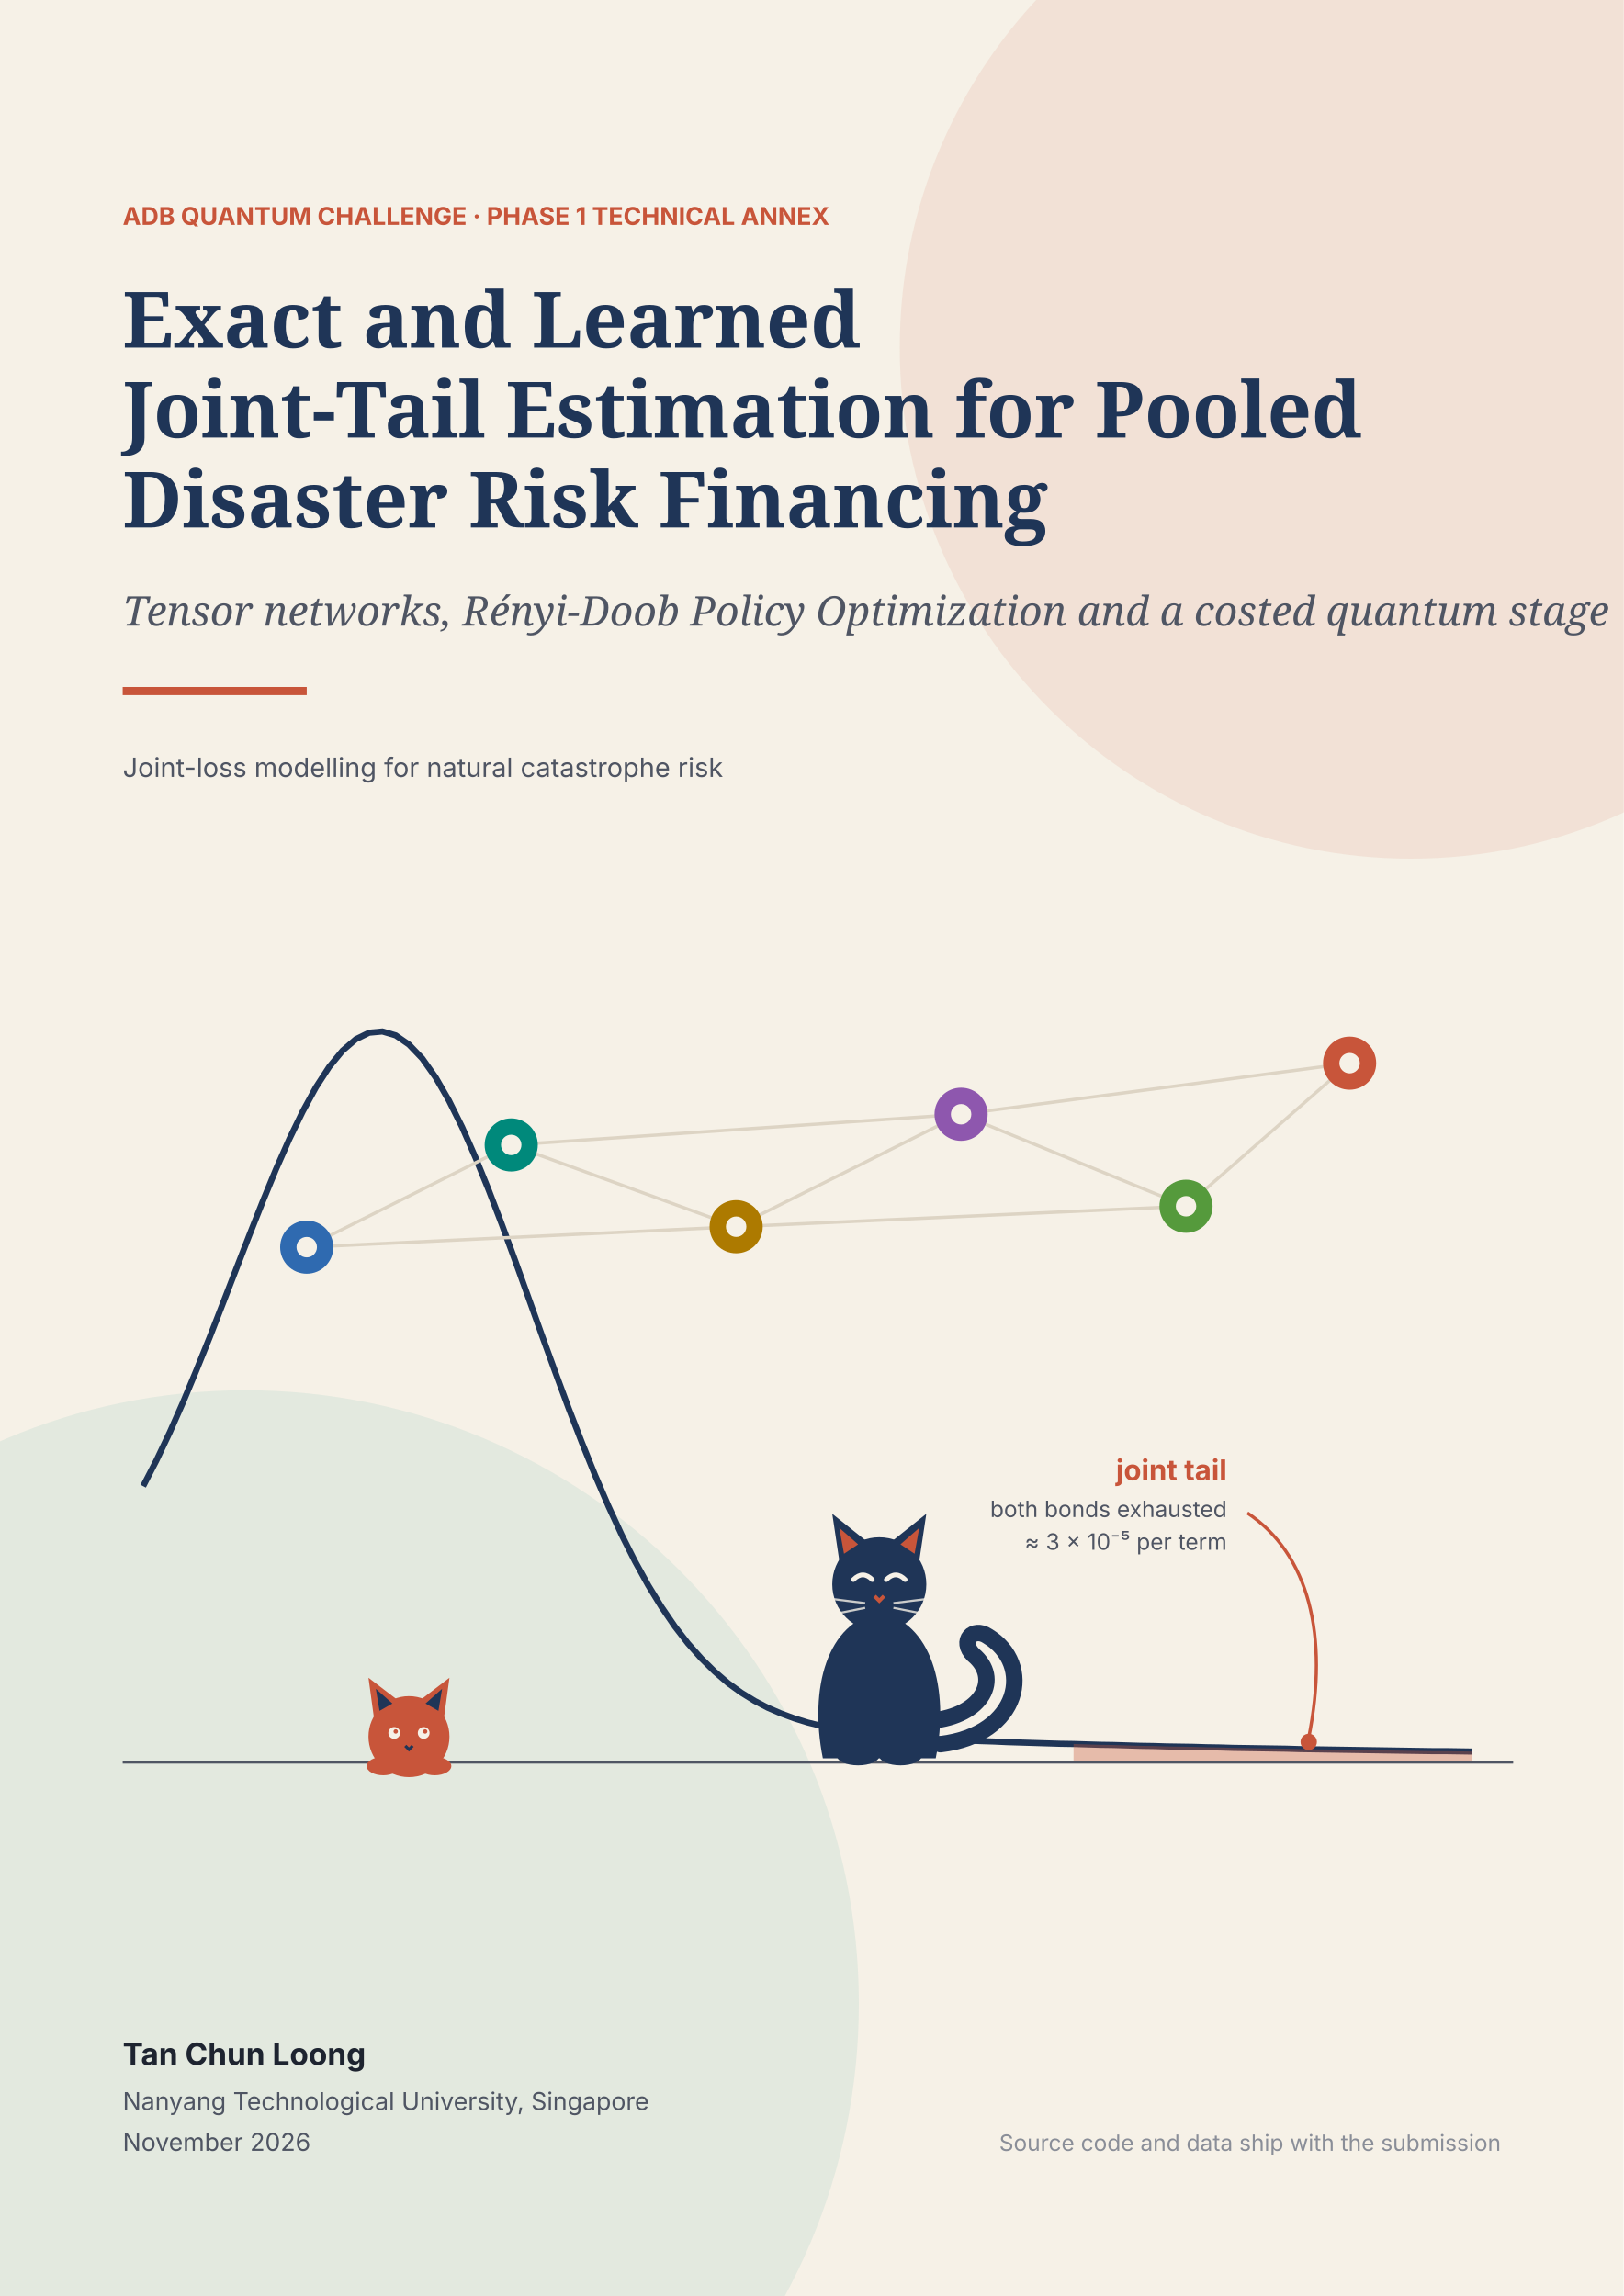
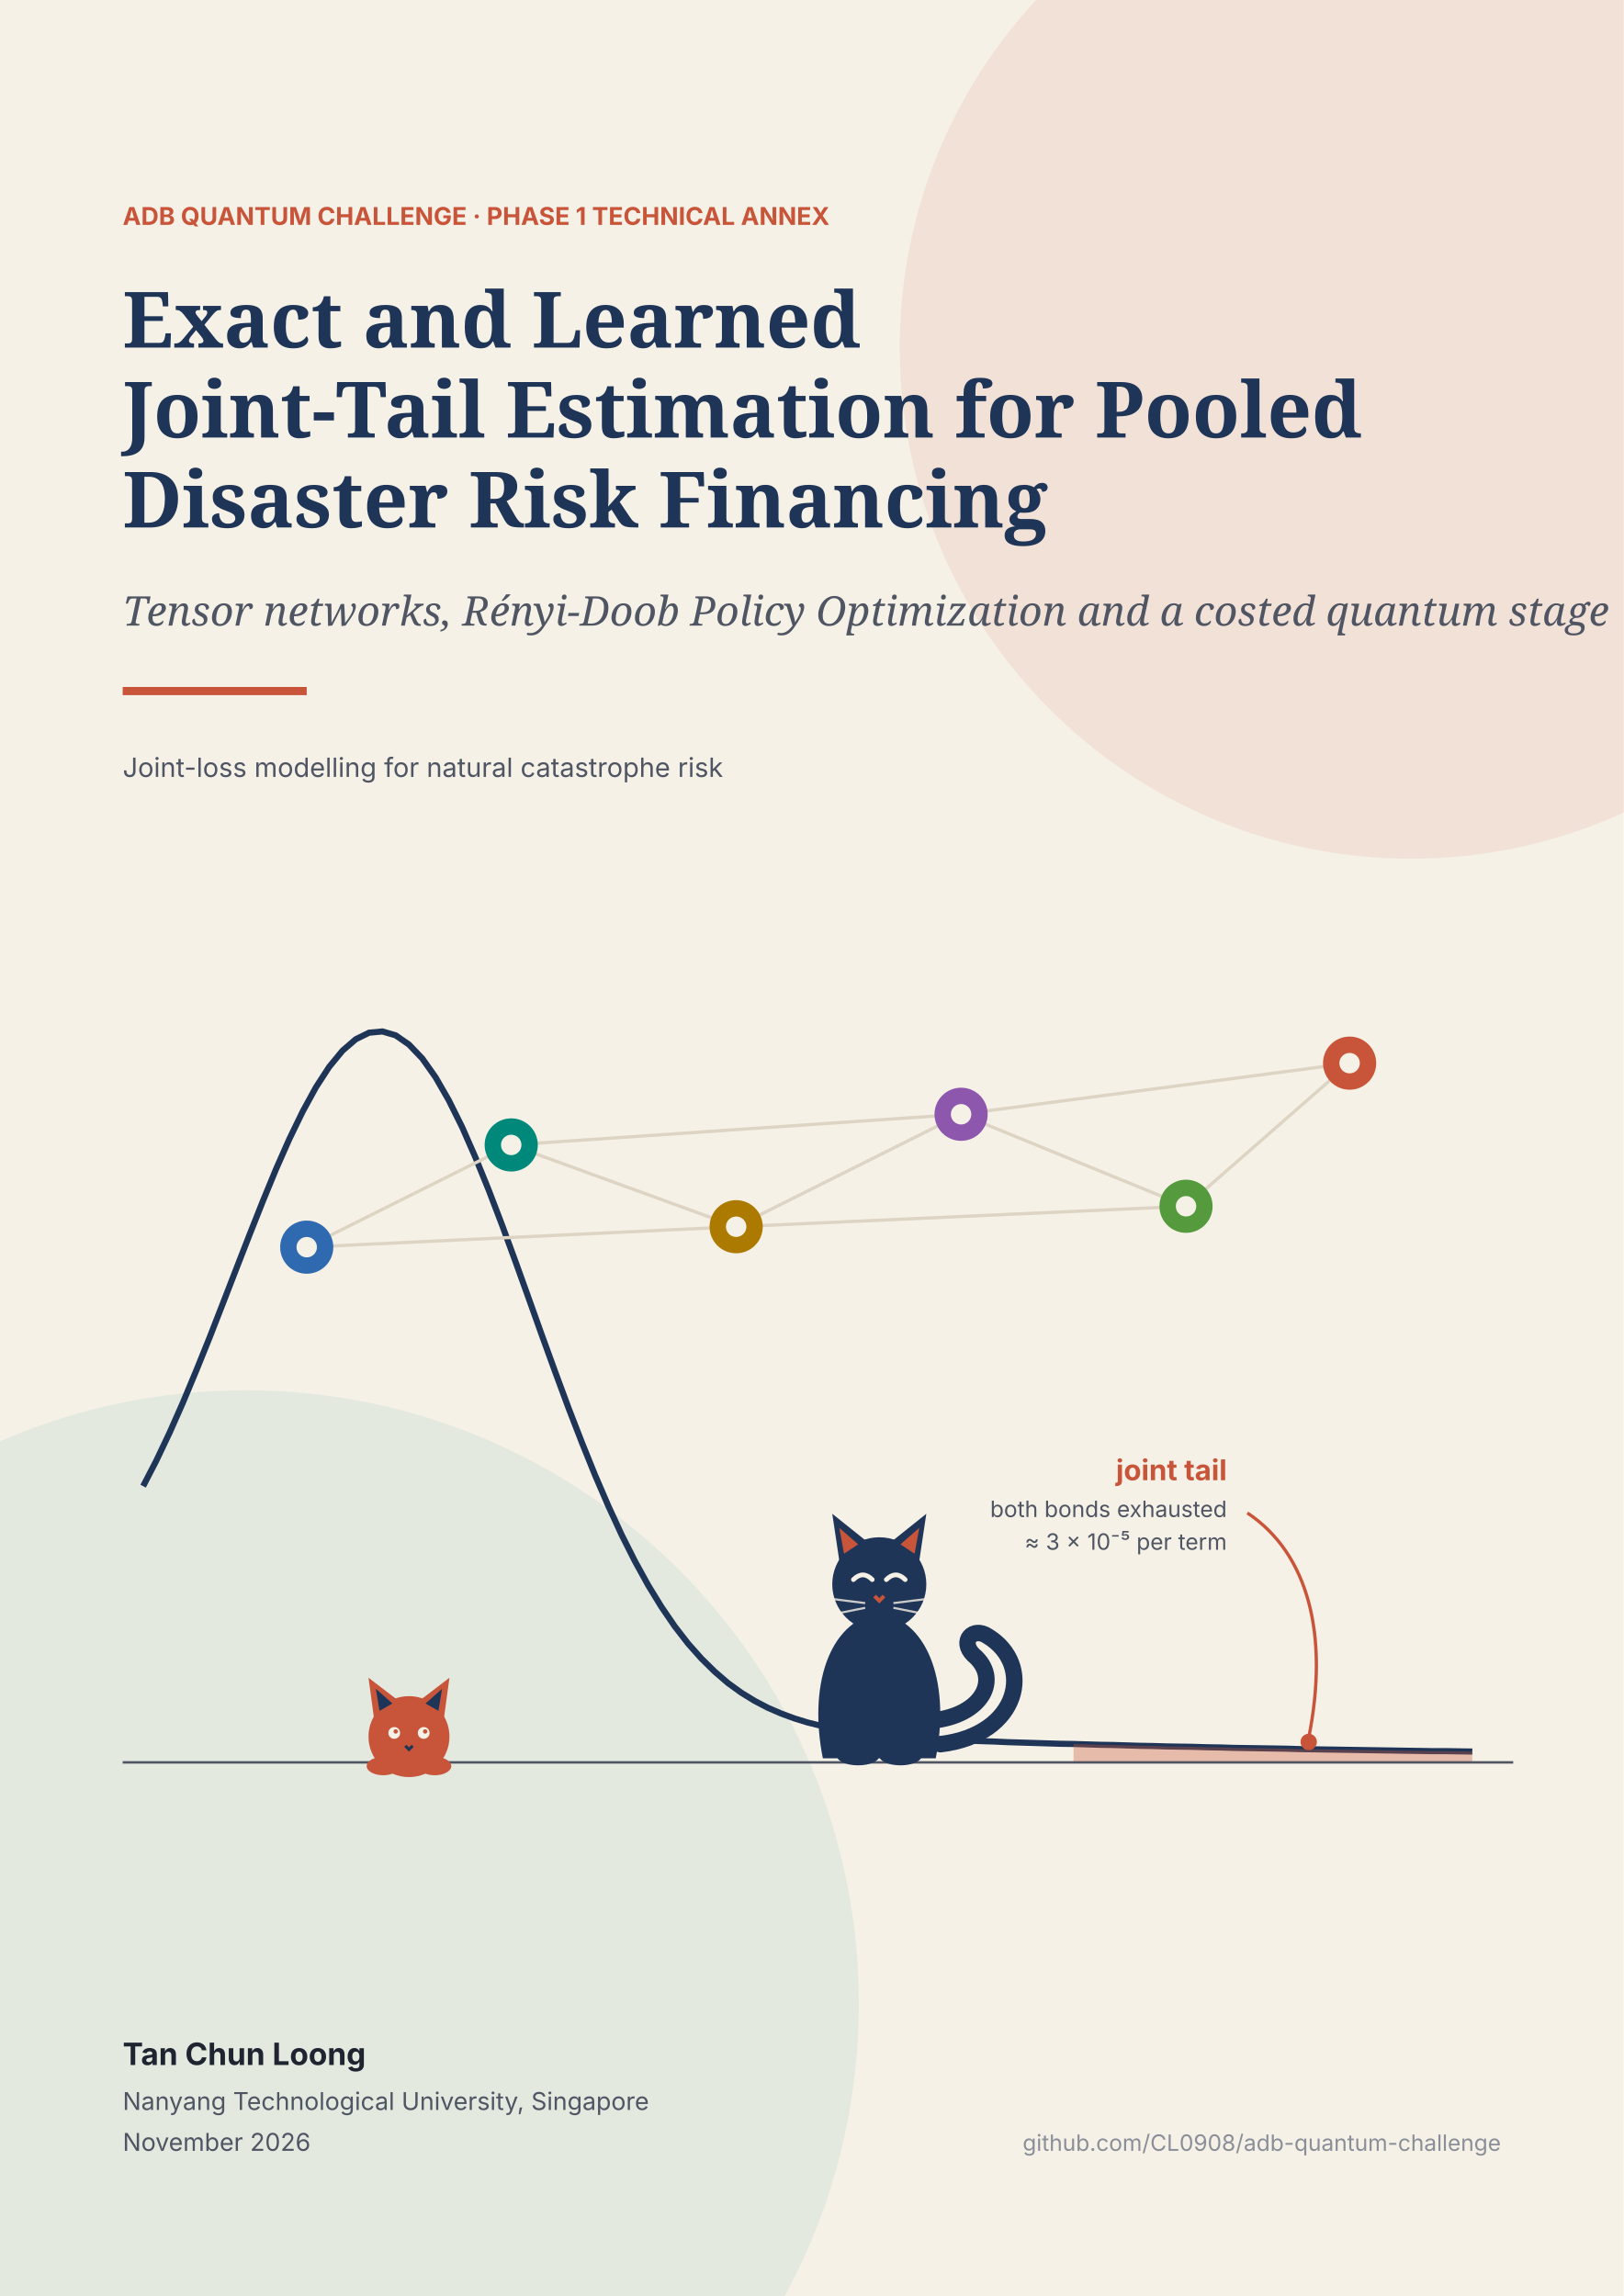
<svg xmlns="http://www.w3.org/2000/svg" viewBox="0 0 794 1123" width="794" height="1123" font-family="Inter, 'Helvetica Neue', Arial, sans-serif">
  <rect width="794" height="1123" fill="#F6F1E7" />
  <circle cx="690" cy="170" r="250" fill="#C8553A" opacity="0.10" />
  <circle cx="120" cy="980" r="300" fill="#00897B" opacity="0.08" />
  <path d="M 70.0,726.9 L 76.5,714.3 L 83.0,700.6 L 89.5,685.9 L 96.0,670.3 L 102.5,654.2 L 109.0,637.5 L 115.5,620.7 L 122.0,604.0 L 128.5,587.6 L 135.0,571.8 L 141.5,557.1 L 148.0,543.7 L 154.5,531.8 L 161.0,521.8 L 167.5,513.9 L 174.0,508.3 L 180.5,505.1 L 187.0,504.5 L 193.5,506.4 L 200.0,510.9 L 206.5,517.7 L 213.0,526.9 L 219.5,538.2 L 226.0,551.3 L 232.5,566.1 L 239.0,582.1 L 245.5,599.1 L 252.0,616.8 L 258.5,634.9 L 265.0,653.1 L 271.5,671.0 L 278.0,688.6 L 284.5,705.4 L 291.0,721.5 L 297.5,736.6 L 304.0,750.7 L 310.5,763.6 L 317.0,775.4 L 323.5,786.0 L 330.0,795.5 L 336.5,803.9 L 343.0,811.2 L 349.5,817.6 L 356.0,823.2 L 362.5,827.9 L 369.0,831.9 L 375.5,835.3 L 382.0,838.1 L 388.5,840.5 L 395.0,842.5 L 401.5,844.1 L 408.0,845.5 L 414.5,846.6 L 421.0,847.5 L 427.5,848.3 L 434.0,849.0 L 440.5,849.5 L 447.0,850.0 L 453.5,850.4 L 460.0,850.7 L 466.5,851.1 L 473.0,851.3 L 479.5,851.6 L 486.0,851.8 L 492.5,852.1 L 499.0,852.3 L 505.5,852.5 L 512.0,852.7 L 518.5,852.9 L 525.0,853.0 L 531.5,853.2 L 538.0,853.4 L 544.5,853.5 L 551.0,853.7 L 557.5,853.9 L 564.0,854.0 L 570.5,854.2 L 577.0,854.3 L 583.5,854.4 L 590.0,854.6 L 596.5,854.7 L 603.0,854.9 L 609.5,855.0 L 616.0,855.1 L 622.5,855.2 L 629.0,855.3 L 635.5,855.5 L 642.0,855.6 L 648.5,855.7 L 655.0,855.8 L 661.5,855.9 L 668.0,856.0 L 674.5,856.1 L 681.0,856.2 L 687.5,856.3 L 694.0,856.4 L 700.5,856.5 L 707.0,856.5 L 713.5,856.6 L 720.0,856.7" fill="none" stroke="#1F3557" stroke-width="3" />
  <path d="M 525.0,853.0 L 531.5,853.2 L 538.0,853.4 L 544.5,853.5 L 551.0,853.7 L 557.5,853.9 L 564.0,854.0 L 570.5,854.2 L 577.0,854.3 L 583.5,854.4 L 590.0,854.6 L 596.5,854.7 L 603.0,854.9 L 609.5,855.0 L 616.0,855.1 L 622.5,855.2 L 629.0,855.3 L 635.5,855.5 L 642.0,855.6 L 648.5,855.7 L 655.0,855.8 L 661.5,855.9 L 668.0,856.0 L 674.5,856.1 L 681.0,856.2 L 687.5,856.3 L 694.0,856.4 L 700.5,856.5 L 707.0,856.5 L 713.5,856.6 L 720.0,856.7 L 720.0,862 L 525.0,862 Z" fill="#C8553A" opacity="0.35" />
  <line x1="60" y1="862" x2="740" y2="862" stroke="#4F5563" stroke-width="1.2" />
  <path d="M 640 850 C 650 800 640 760 610 740" fill="none" stroke="#C8553A" stroke-width="1.6" />
  <circle cx="640" cy="852" r="4" fill="#C8553A" />
  <text x="600" y="724" font-size="14" fill="#C8553A" font-weight="700" text-anchor="end">joint tail</text>
  <text x="600" y="742" font-size="11" fill="#4F5563" font-weight="400" text-anchor="end">both bonds exhausted</text>
  <text x="600" y="758" font-size="11" fill="#4F5563" font-weight="400" text-anchor="end">≈ 3 × 10⁻⁵ per term</text>
  <line x1="150" y1="610" x2="250" y2="560" stroke="#DDD4C4" stroke-width="1.6" />
  <line x1="150" y1="610" x2="360" y2="600" stroke="#DDD4C4" stroke-width="1.6" />
  <line x1="250" y1="560" x2="360" y2="600" stroke="#DDD4C4" stroke-width="1.6" />
  <line x1="250" y1="560" x2="470" y2="545" stroke="#DDD4C4" stroke-width="1.6" />
  <line x1="360" y1="600" x2="470" y2="545" stroke="#DDD4C4" stroke-width="1.6" />
  <line x1="360" y1="600" x2="580" y2="590" stroke="#DDD4C4" stroke-width="1.6" />
  <line x1="470" y1="545" x2="580" y2="590" stroke="#DDD4C4" stroke-width="1.6" />
  <line x1="470" y1="545" x2="660" y2="520" stroke="#DDD4C4" stroke-width="1.6" />
  <line x1="580" y1="590" x2="660" y2="520" stroke="#DDD4C4" stroke-width="1.6" />
  <circle cx="150" cy="610" r="13" fill="#2F6AB0" />
  <circle cx="150" cy="610" r="5" fill="#F6F1E7" />
  <circle cx="250" cy="560" r="13" fill="#00897B" />
  <circle cx="250" cy="560" r="5" fill="#F6F1E7" />
  <circle cx="360" cy="600" r="13" fill="#AD7A00" />
  <circle cx="360" cy="600" r="5" fill="#F6F1E7" />
  <circle cx="470" cy="545" r="13" fill="#8E57AE" />
  <circle cx="470" cy="545" r="5" fill="#F6F1E7" />
  <circle cx="580" cy="590" r="13" fill="#559A3C" />
  <circle cx="580" cy="590" r="5" fill="#F6F1E7" />
  <circle cx="660" cy="520" r="13" fill="#C8553A" />
  <circle cx="660" cy="520" r="5" fill="#F6F1E7" />
  <g transform="translate(430,860) scale(1.15,1.15)">
    <path d="M 26 -6 C 60 -10 66 -40 46 -52 C 40 -56 34 -50 40 -44 C 52 -34 44 -18 22 -16" fill="none" stroke="#1F3557" stroke-width="7" stroke-linecap="round" />
    <path d="M -24 0 C -30 -30 -22 -58 0 -62 C 22 -58 30 -30 24 0 Z" fill="#1F3557" />
    <circle cx="0" cy="-74" r="20" fill="#1F3557" />
    <path d="M -17 -84 L -20 -104 L -5 -92 Z" fill="#1F3557" />
    <path d="M 17 -84 L 20 -104 L 5 -92 Z" fill="#1F3557" />
    <path d="M -15 -87 L -17 -98 L -9 -91 Z" fill="#C8553A" />
    <path d="M 15 -87 L 17 -98 L 9 -91 Z" fill="#C8553A" />
    <path d="M -11 -76 q 4 -4 8 0" fill="none" stroke="#F6F1E7" stroke-width="2" stroke-linecap="round" />
    <path d="M 3 -76 q 4 -4 8 0" fill="none" stroke="#F6F1E7" stroke-width="2" stroke-linecap="round" />
    <path d="M -2 -69 l 2 2 l 2 -2" fill="none" stroke="#C8553A" stroke-width="1.6" />
    <path d="M -6 -66 l -16 -2 M -6 -64 l -15 3 M 6 -66 l 16 -2 M 6 -64 l 15 3" stroke="#F6F1E7" stroke-width="0.9" opacity="0.8" />
    <ellipse cx="-9" cy="-1" rx="9" ry="4" fill="#1F3557" />
    <ellipse cx="9" cy="-1" rx="9" ry="4" fill="#1F3557" />
  </g>
  <g transform="translate(200,862) scale(0.9)">
    <circle cx="0" cy="-14" r="22" fill="#C8553A" />
    <path d="M -19 -24 L -22 -46 L -5 -33 Z" fill="#C8553A" />
    <path d="M 19 -24 L 22 -46 L 5 -33 Z" fill="#C8553A" />
    <path d="M -16 -28 L -18 -40 L -9 -32 Z" fill="#1F3557" />
    <path d="M 16 -28 L 18 -40 L 9 -32 Z" fill="#1F3557" />
    <circle cx="-8" cy="-16" r="3.2" fill="#F6F1E7" />
    <circle cx="8" cy="-16" r="3.2" fill="#F6F1E7" />
    <circle cx="-7.2" cy="-16.8" r="1.2" fill="#C8553A" />
    <circle cx="8.8" cy="-16.8" r="1.2" fill="#C8553A" />
    <path d="M -2 -9 l 2 2 l 2 -2" fill="none" stroke="#1F3557" stroke-width="1.6" />
    <ellipse cx="-14" cy="2" rx="9" ry="5" fill="#C8553A" />
    <ellipse cx="14" cy="2" rx="9" ry="5" fill="#C8553A" />
  </g>
  <text x="60" y="110" font-size="12" fill="#C8553A" font-weight="700" text-anchor="start">ADB QUANTUM CHALLENGE · PHASE 1 TECHNICAL ANNEX</text>
  <text x="60" y="170" font-size="38" fill="#1F3557" font-weight="700" text-anchor="start" font-family="'Source Serif 4', Charter, 'Bitstream Charter', Georgia, serif">Exact and Learned</text>
  <text x="60" y="214" font-size="38" fill="#1F3557" font-weight="700" text-anchor="start" font-family="'Source Serif 4', Charter, 'Bitstream Charter', Georgia, serif">Joint-Tail Estimation for Pooled</text>
  <text x="60" y="258" font-size="38" fill="#1F3557" font-weight="700" text-anchor="start" font-family="'Source Serif 4', Charter, 'Bitstream Charter', Georgia, serif">Disaster Risk Financing</text>
  <text x="60" y="306" font-size="20" fill="#4F5563" font-weight="400" text-anchor="start" font-family="'Source Serif 4', Charter, 'Bitstream Charter', Georgia, serif" font-style="italic">Tensor networks, Rényi-Doob Policy Optimization and a costed quantum stage</text>
  <rect x="60" y="336" width="90" height="4" fill="#C8553A" />
  <text x="60" y="380" font-size="13" fill="#4F5563" font-weight="400" text-anchor="start">Joint-loss modelling for natural catastrophe risk</text>
  <text x="60" y="1010" font-size="15" fill="#1E2430" font-weight="700" text-anchor="start">Tan Chun Loong</text>
  <text x="60" y="1032" font-size="12" fill="#4F5563" font-weight="400" text-anchor="start">Nanyang Technological University, Singapore</text>
  <text x="60" y="1052" font-size="12" fill="#4F5563" font-weight="400" text-anchor="start">November 2026</text>
-   <text x="734" y="1052" font-size="11" fill="#8A8E98" font-weight="400" text-anchor="end">Source code and data ship with the submission</text>
+   <text x="734" y="1052" font-size="11" fill="#8A8E98" font-weight="400" text-anchor="end">github.com/CL0908/adb-quantum-challenge</text>
</svg>
